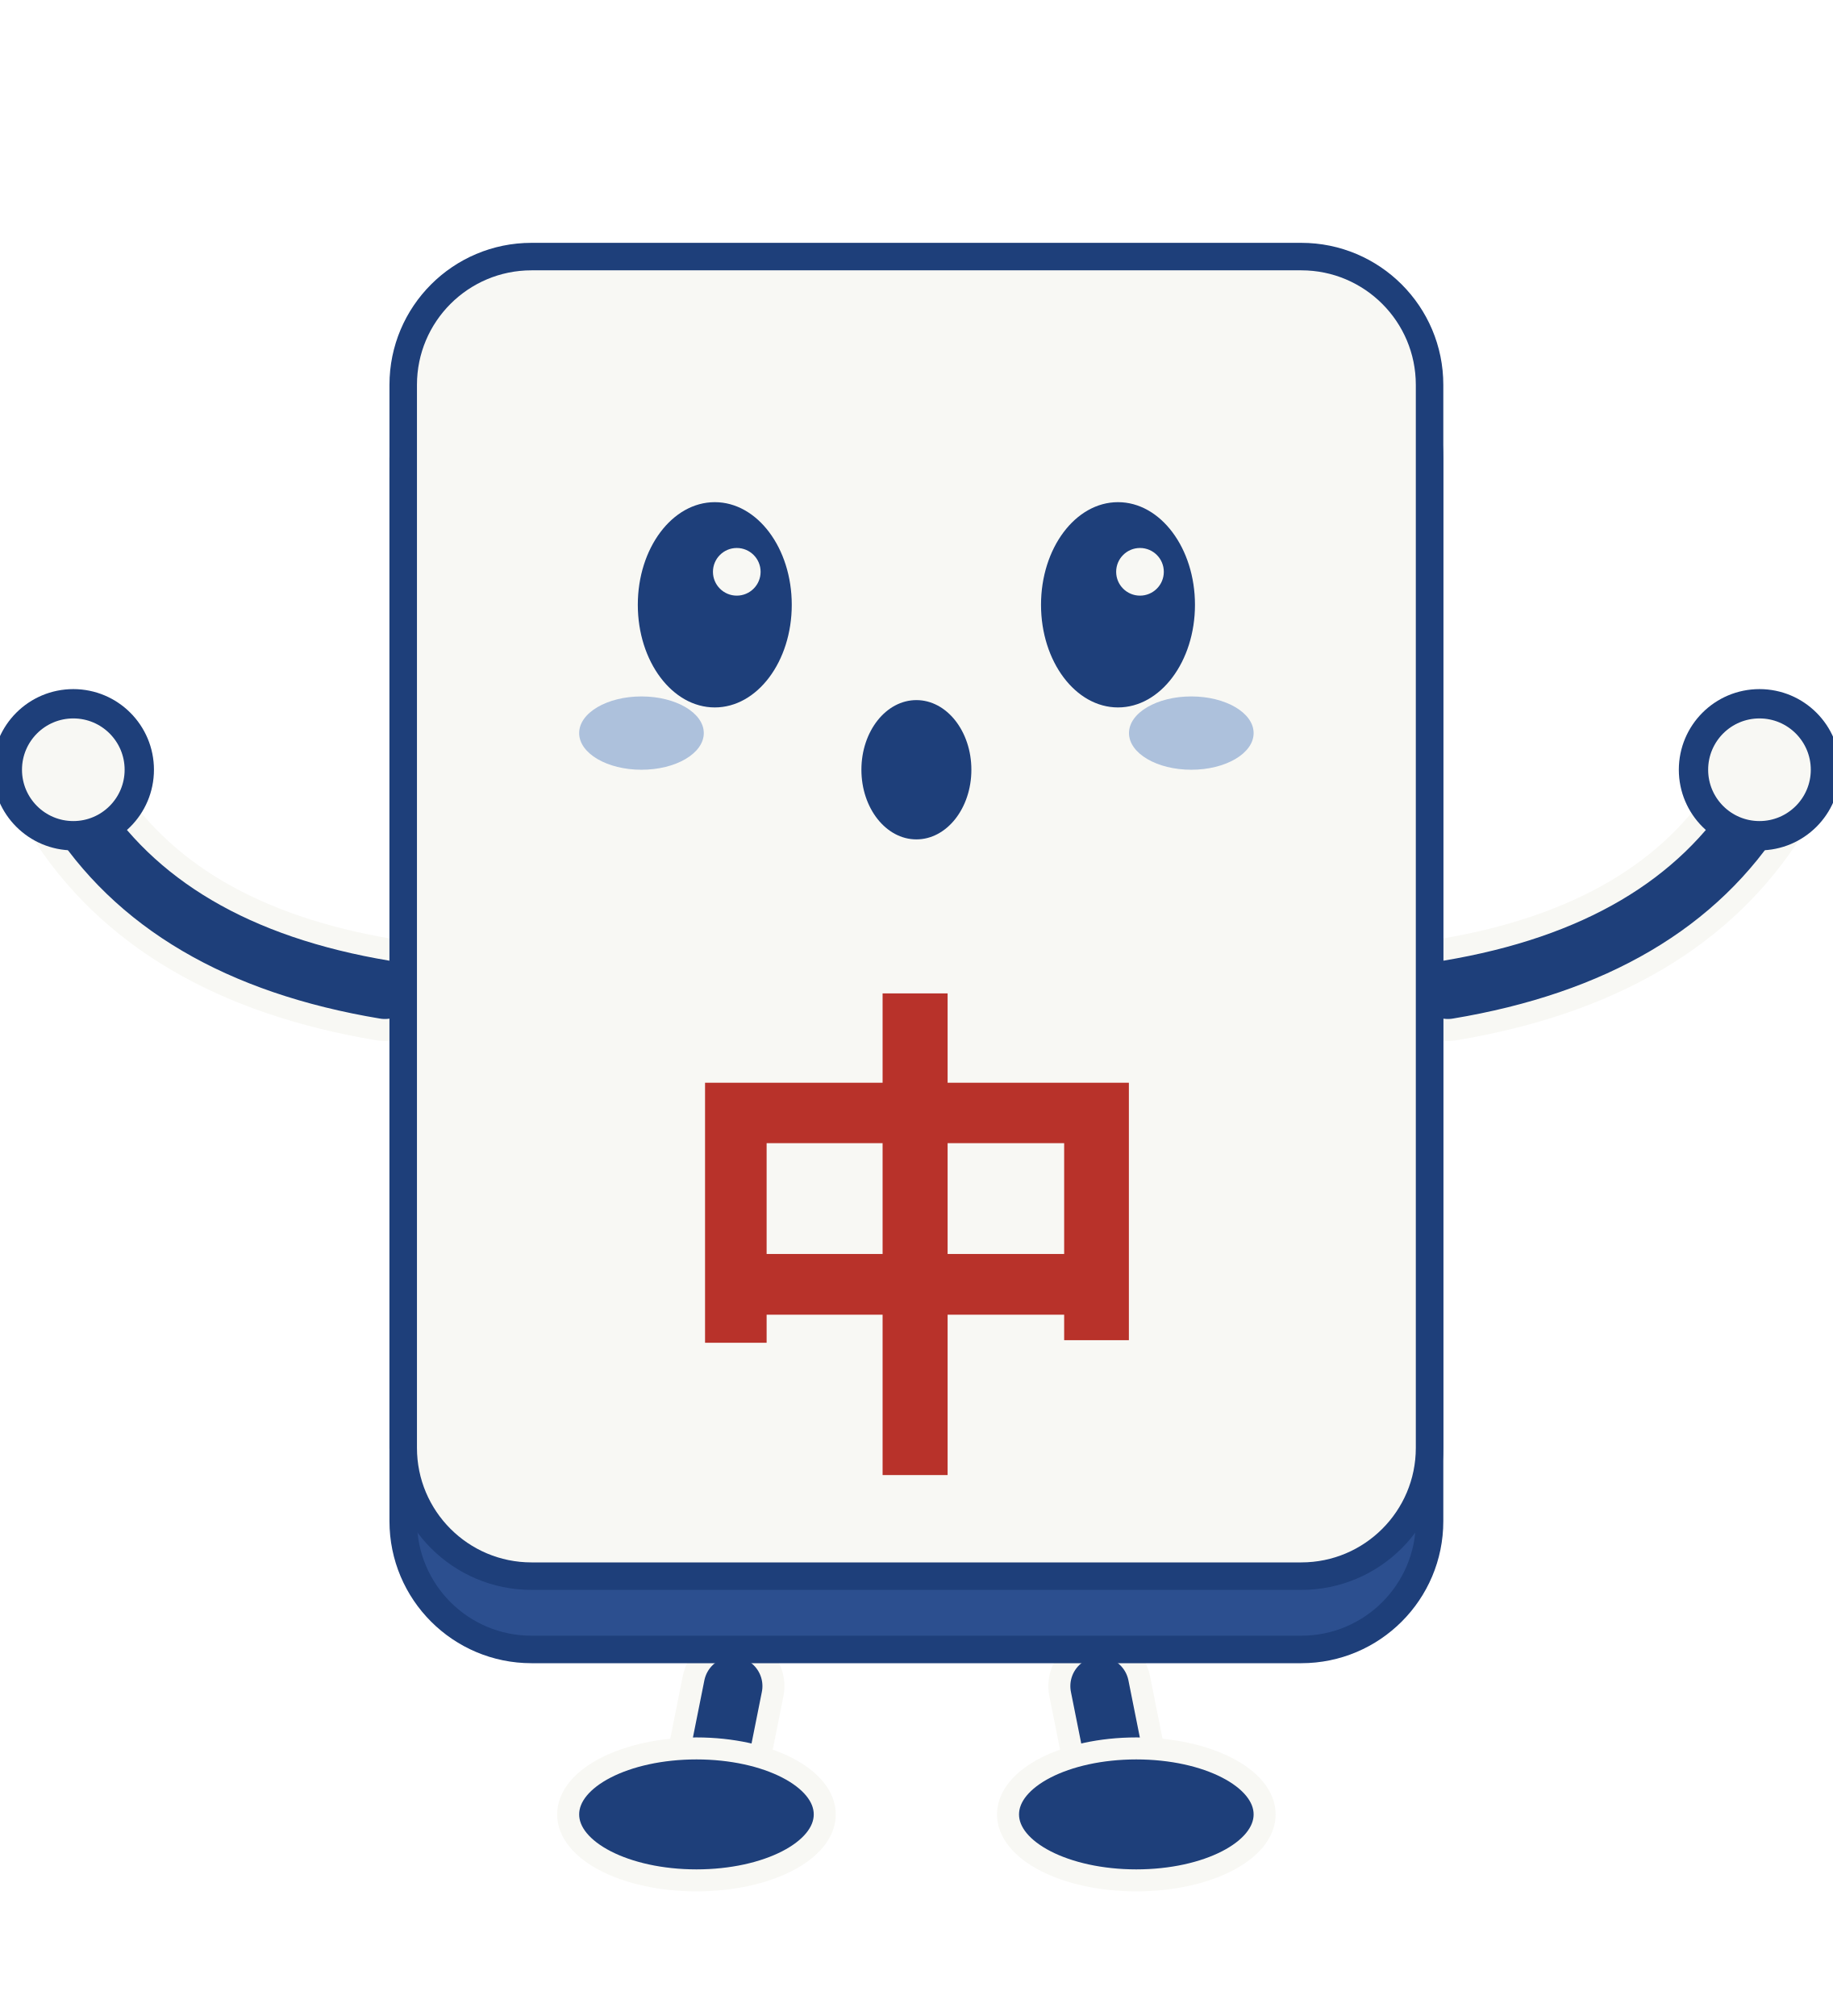
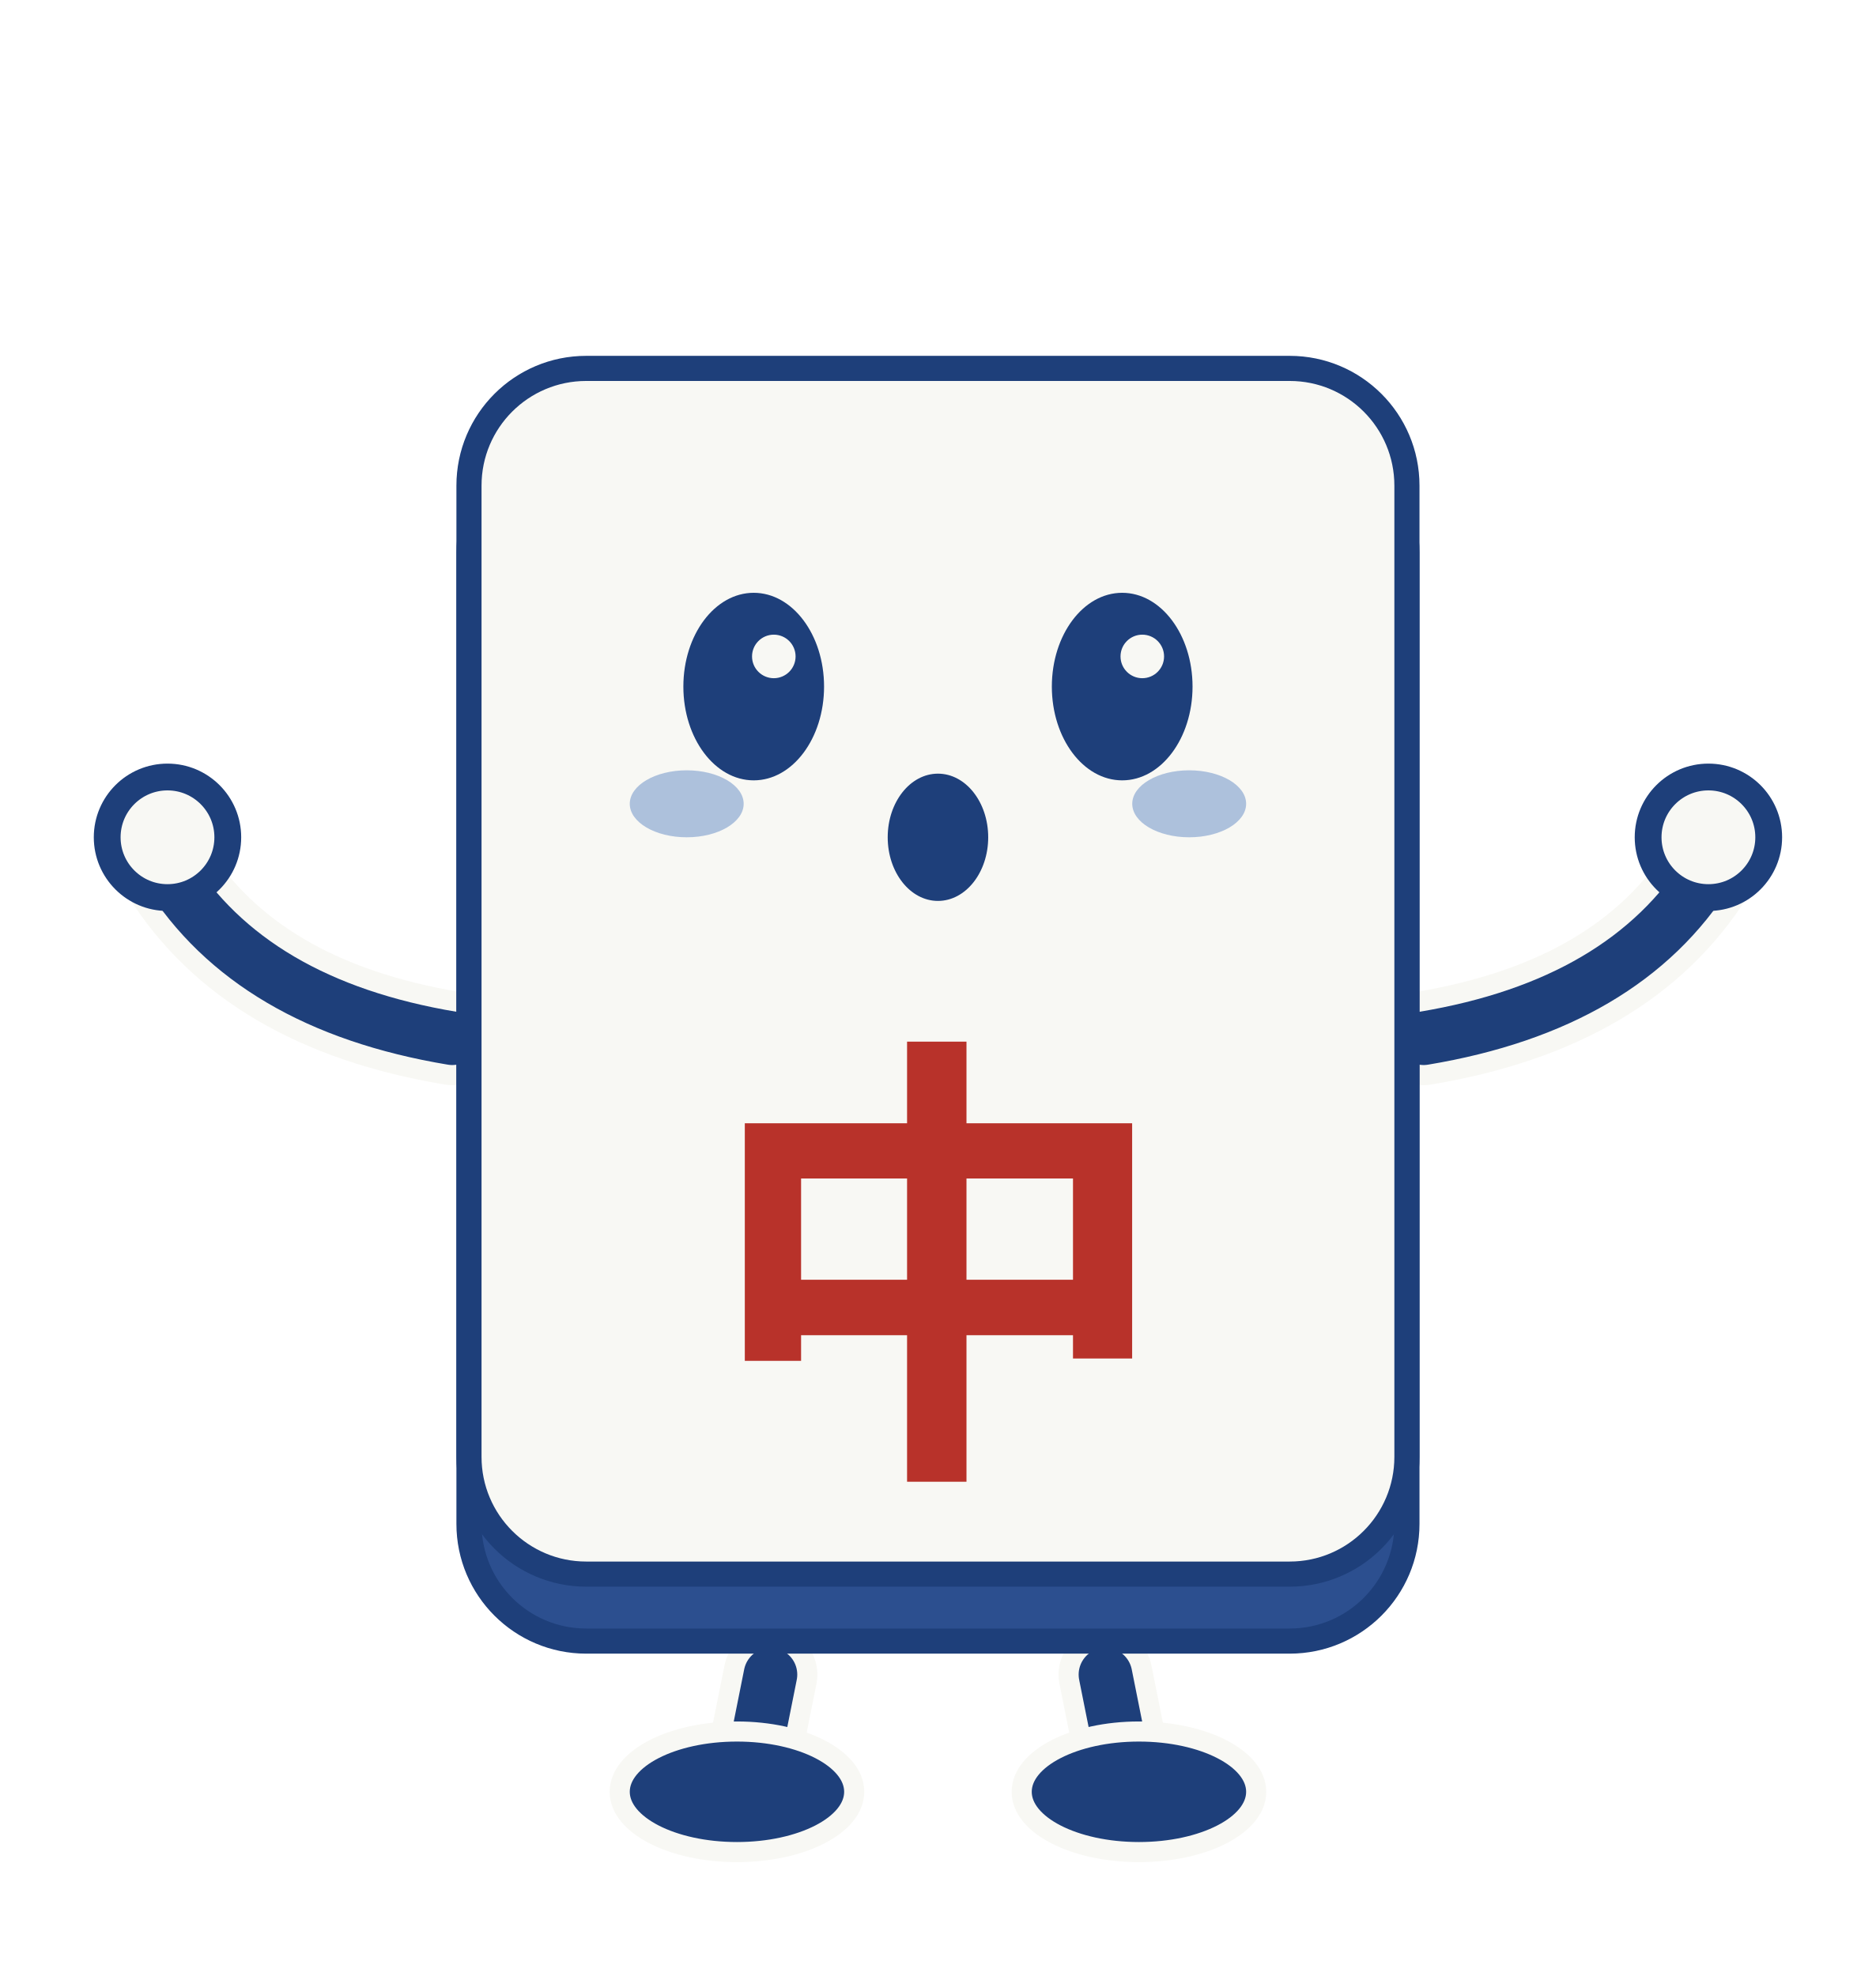
- <svg xmlns="http://www.w3.org/2000/svg" viewBox="0 0 100 110">
+ <svg xmlns="http://www.w3.org/2000/svg" viewBox="-6 -8 112 118">
  <path d="M40 92 L39 97 M60 92 L61 97" stroke="#f8f8f4" stroke-width="5.6" fill="none" stroke-linecap="round" stroke-linejoin="round" />
  <path d="M40 92 L39 97 M60 92 L61 97" stroke="#1e3f7a" stroke-width="3.2" fill="none" stroke-linecap="round" stroke-linejoin="round" />
  <ellipse cx="38" cy="99" rx="7" ry="3.6" fill="#1e3f7a" stroke="#f8f8f4" stroke-width="1.2" />
  <ellipse cx="62" cy="99" rx="7" ry="3.6" fill="#1e3f7a" stroke="#f8f8f4" stroke-width="1.2" />
  <path d="M21 54 Q9 52 4 44" stroke="#f8f8f4" stroke-width="5.6" fill="none" stroke-linecap="round" stroke-linejoin="round" />
  <path d="M21 54 Q9 52 4 44" stroke="#1e3f7a" stroke-width="3.2" fill="none" stroke-linecap="round" stroke-linejoin="round" />
  <path d="M79 54 Q91 52 96 44" stroke="#f8f8f4" stroke-width="5.6" fill="none" stroke-linecap="round" stroke-linejoin="round" />
  <path d="M79 54 Q91 52 96 44" stroke="#1e3f7a" stroke-width="3.2" fill="none" stroke-linecap="round" stroke-linejoin="round" />
  <g transform="translate(20 12)">
    <rect x="2" y="6" width="56" height="72" rx="7" fill="#2c4f8f" stroke="#1e3f7a" stroke-width="1.5" />
    <rect x="2" y="2" width="56" height="72" rx="7" fill="#f8f8f4" stroke="#1e3f7a" stroke-width="1.5" />
    <ellipse cx="19" cy="21" rx="4.2" ry="5.6" fill="#1e3f7a" />
    <circle cx="20.2" cy="19.2" r="1.3" fill="#f8f8f4" />
    <ellipse cx="41" cy="21" rx="4.2" ry="5.6" fill="#1e3f7a" />
    <circle cx="42.2" cy="19.2" r="1.3" fill="#f8f8f4" />
    <ellipse cx="15" cy="28" rx="3.4" ry="2" fill="#6f93c9" opacity="0.55" />
    <ellipse cx="45" cy="28" rx="3.4" ry="2" fill="#6f93c9" opacity="0.55" />
    <ellipse cx="30" cy="30" rx="3" ry="3.8" fill="#1e3f7a" />
    <text x="30" y="66" font-size="28" fill="#b8322a" text-anchor="middle" font-family="'Noto Serif SC','Songti SC','SimSun',serif" font-weight="900">中</text>
  </g>
  <circle cx="4" cy="42" r="3.6" fill="#f8f8f4" stroke="#1e3f7a" stroke-width="1.6" />
  <circle cx="96" cy="42" r="3.6" fill="#f8f8f4" stroke="#1e3f7a" stroke-width="1.6" />
</svg>
